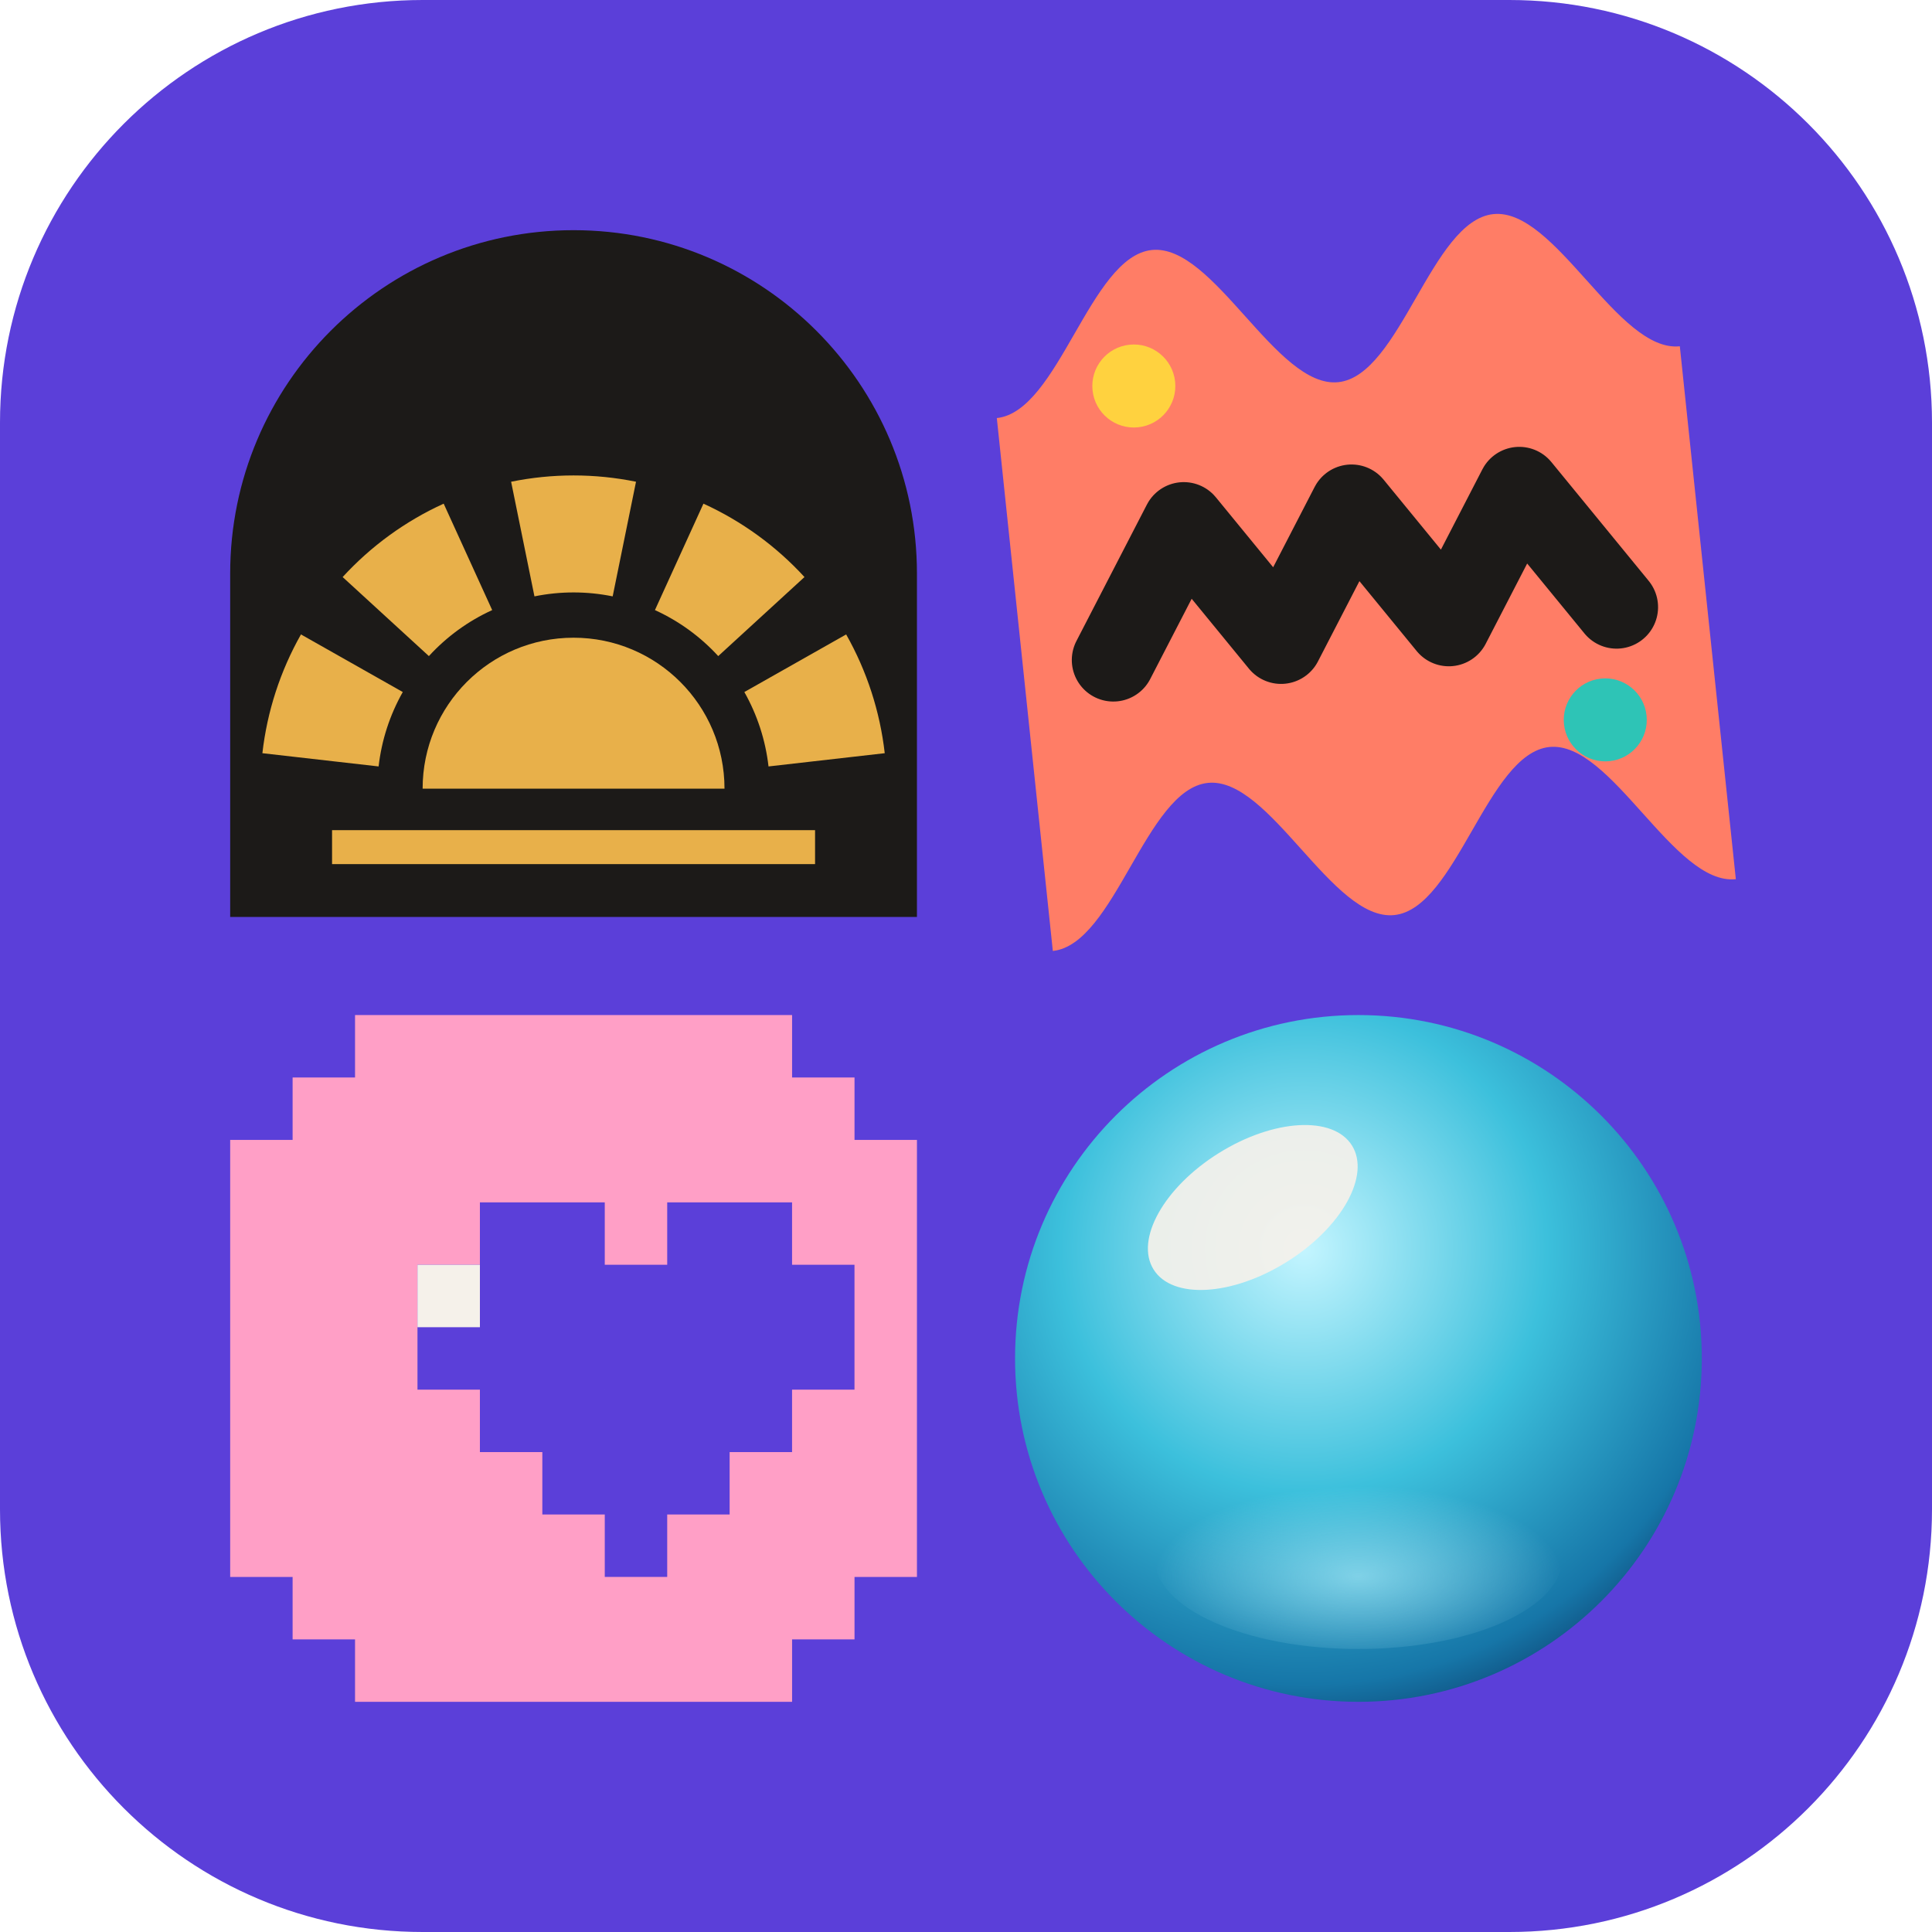
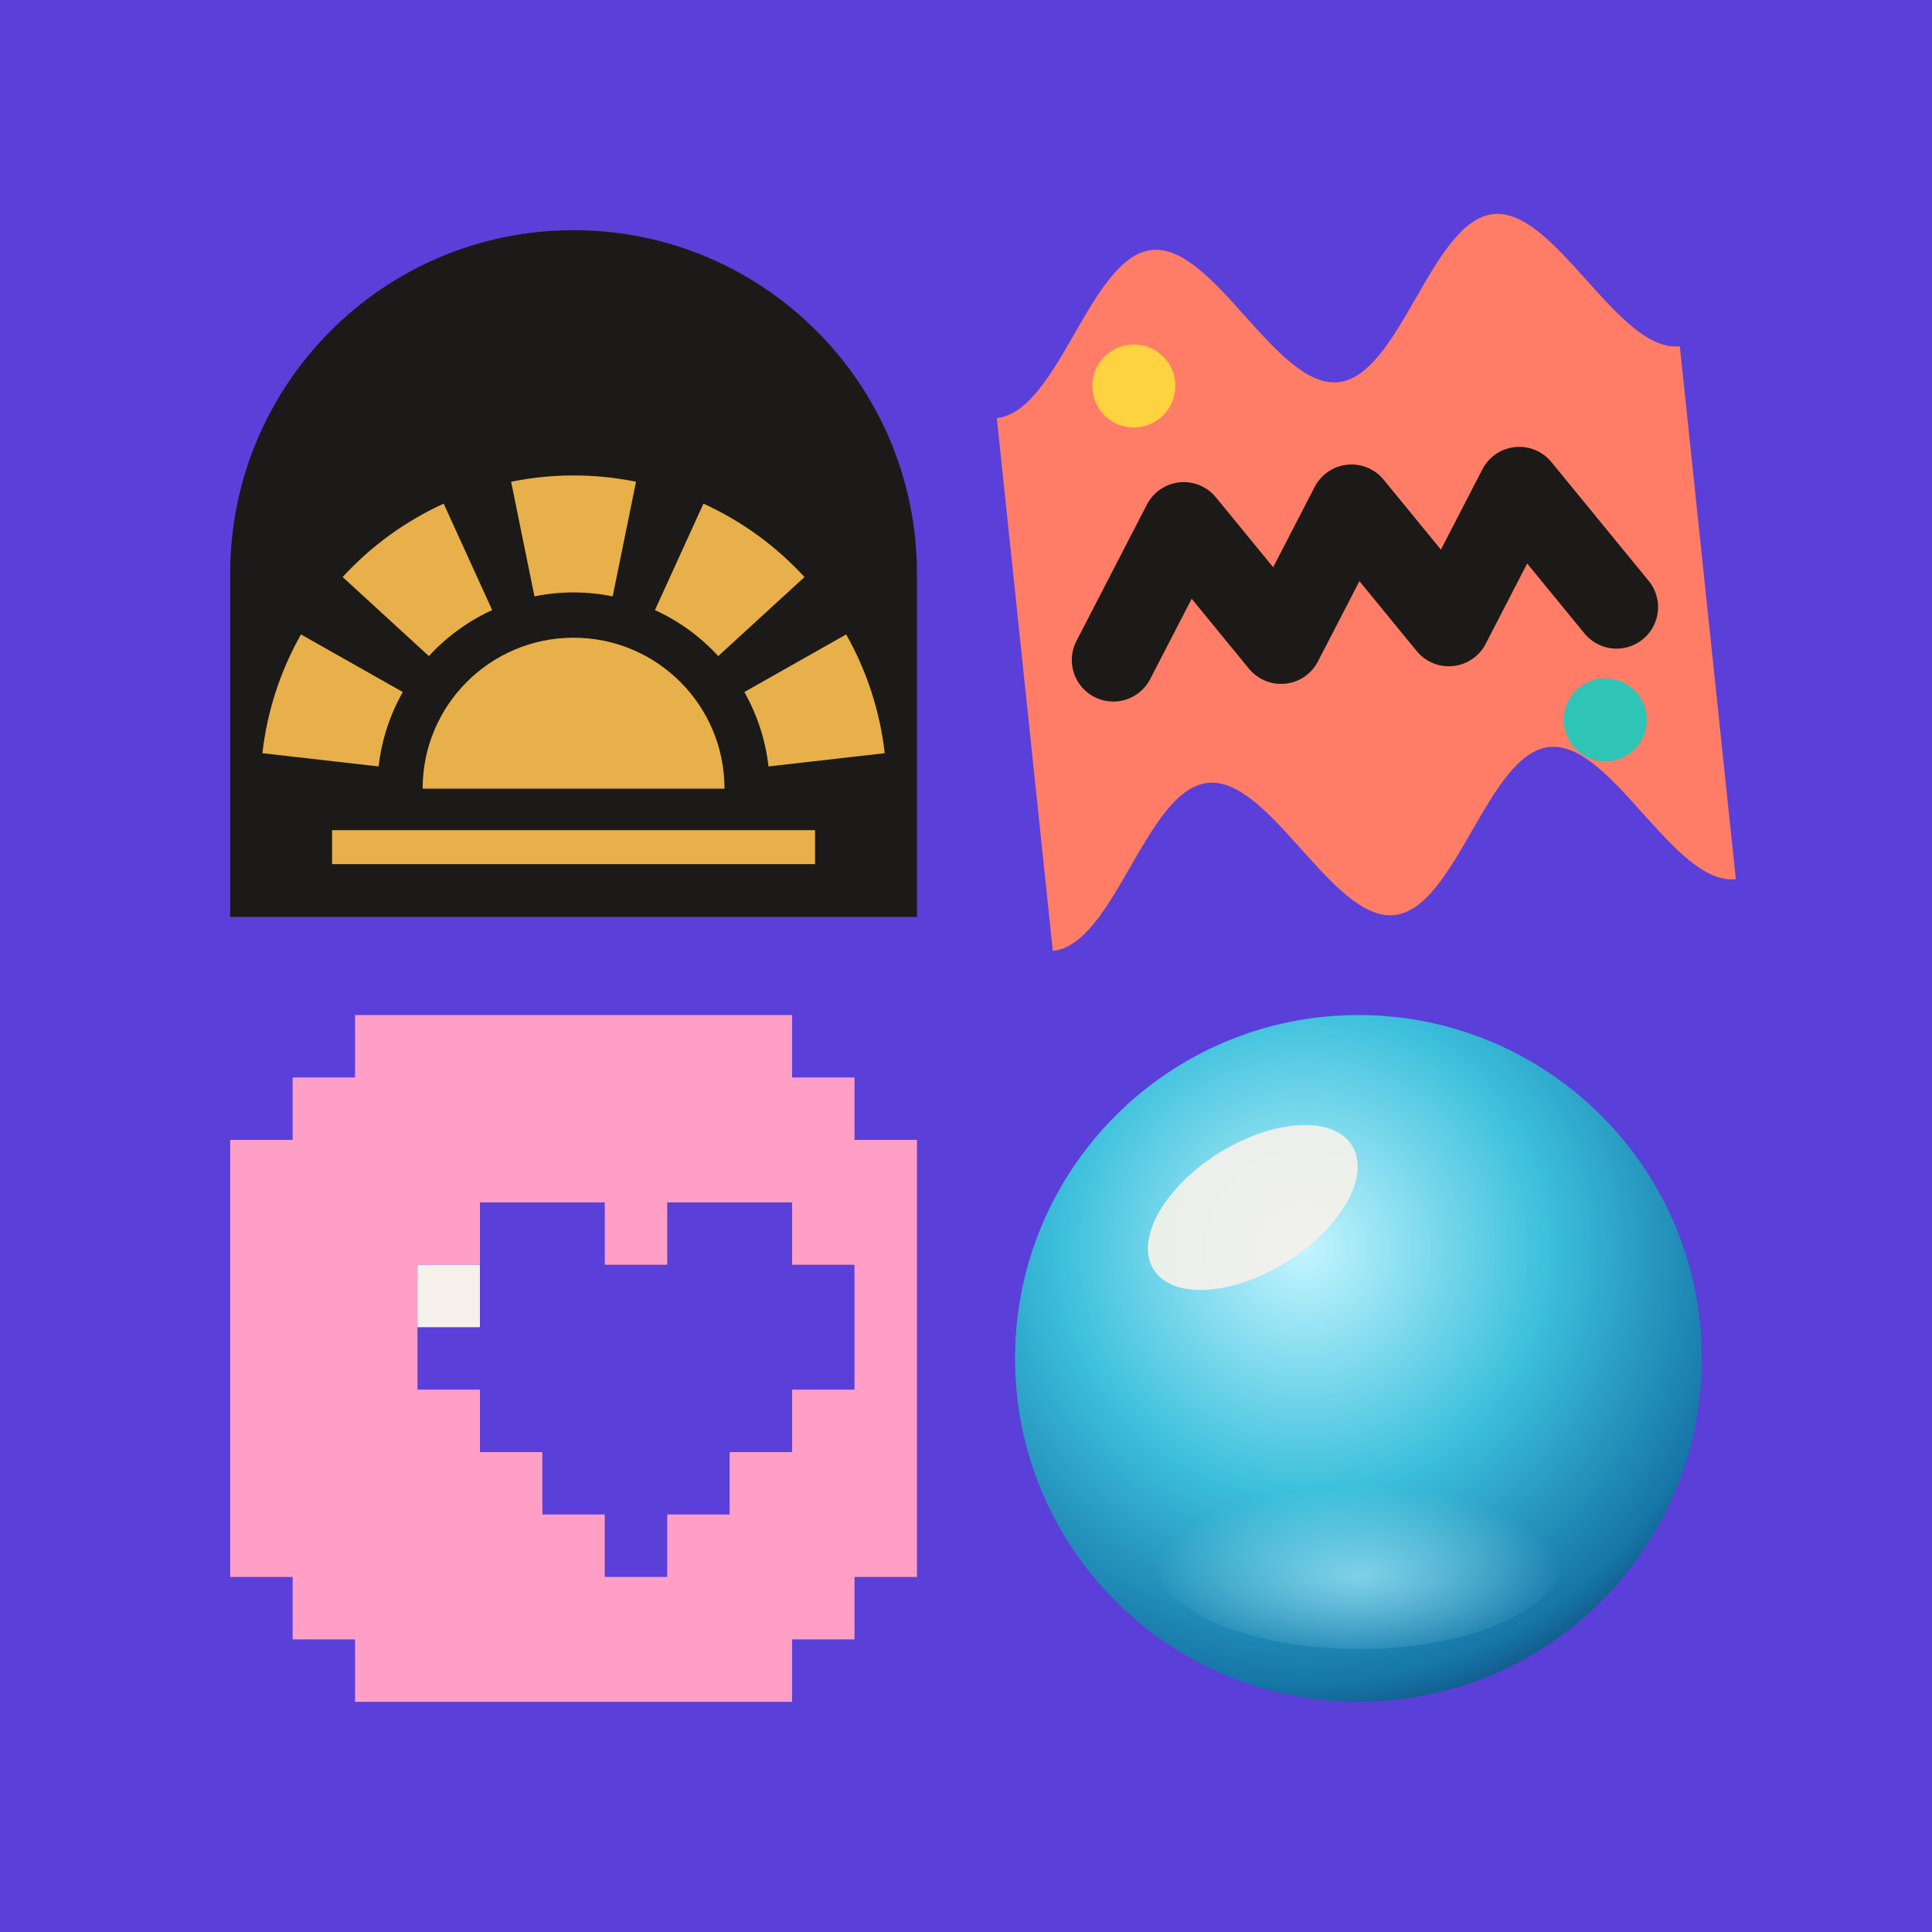
<svg xmlns="http://www.w3.org/2000/svg" viewBox="0 0 1024 1024">
  <defs>
    <radialGradient id="orb" cx="0.42" cy="0.34" r="0.74">
      <stop offset="0" stop-color="#c4f5ff" />
      <stop offset="0.48" stop-color="#3cc0dc" />
      <stop offset="0.86" stop-color="#1676a8" />
      <stop offset="1" stop-color="#0d3f6e" />
    </radialGradient>
    <radialGradient id="bounce" cx="0.5" cy="0.6" r="0.5">
      <stop offset="0" stop-color="#b8f4ff" stop-opacity="0.6" />
      <stop offset="1" stop-color="#b8f4ff" stop-opacity="0" />
    </radialGradient>
  </defs>
-   <rect width="1024" height="1024" rx="224" fill="#5b3fd9" />
+   <rect width="1024" height="1024" fill="#5b3fd9" />
  <path d="M122 486V304A182 182 0 0 1 486 304V486Z" fill="#1c1a18" />
  <path d="M468.93 399.21A166 166 0 0 0 448.48 336.26L394.52 366.79A104 104 0 0 1 407.33 406.23ZM426.39 305.85A166 166 0 0 0 372.84 266.95L347.13 323.36A104 104 0 0 1 380.68 347.74ZM337.1 255.33A166 166 0 0 0 270.9 255.33L283.27 316.09A104 104 0 0 1 324.73 316.09ZM235.16 266.95A166 166 0 0 0 181.61 305.85L227.32 347.74A104 104 0 0 1 260.87 323.36ZM159.52 336.26A166 166 0 0 0 139.07 399.21L200.67 406.23A104 104 0 0 1 213.48 366.79Z" fill="#e8b04a" />
  <path d="M224 418A80 80 0 0 1 384 418Z" fill="#e8b04a" />
  <rect x="176" y="440" width="256" height="18" fill="#e8b04a" />
  <g transform="rotate(-6 720 304)">
    <path d="M538 202C571.07 202 595.93 122 629 122C662.07 122 686.93 202 720 202C753.07 202 777.93 122 811 122C844.07 122 868.93 202 902 202V486C868.93 486 844.07 406 811 406C777.93 406 753.07 486 720 486C686.93 486 662.07 406 629 406C595.93 406 571.07 486 538 486Z" fill="#ff7d66" />
    <path d="M586 336L630.7 268L675.4 336L720.1 268L764.8 336L809.5 268L854.2 336" fill="none" stroke="#1c1a18" stroke-width="44" stroke-linecap="round" stroke-linejoin="round" stroke-miterlimit="10" />
    <circle cx="612" cy="192.69" r="22" fill="#ffd23f" />
    <circle cx="842" cy="394.8" r="22" fill="#2ec4b6" />
  </g>
  <path d="M188.18 538H419.82V571.09H452.91V604.18H486V835.82H452.91V868.91H419.82V902H188.18V868.91H155.09V835.82H122V604.18H155.09V571.09H188.18Z" fill="#ff9fc6" />
  <path d="M254.36 637.27h33.09v33.09h-33.09ZM287.45 637.27h33.09v33.09h-33.09ZM353.63 637.27h33.09v33.09h-33.09ZM386.72 637.27h33.09v33.09h-33.09ZM221.27 670.36h33.09v33.09h-33.09ZM254.36 670.36h33.09v33.09h-33.09ZM287.45 670.36h33.09v33.09h-33.09ZM320.54 670.36h33.09v33.09h-33.09ZM353.63 670.36h33.09v33.09h-33.09ZM386.72 670.36h33.09v33.09h-33.09ZM419.81 670.36h33.09v33.09h-33.09ZM221.27 703.45h33.09v33.09h-33.09ZM254.36 703.45h33.09v33.09h-33.09ZM287.45 703.45h33.09v33.09h-33.09ZM320.54 703.45h33.09v33.09h-33.09ZM353.63 703.45h33.09v33.09h-33.09ZM386.72 703.45h33.09v33.09h-33.09ZM419.81 703.45h33.09v33.09h-33.09ZM254.36 736.54h33.09v33.09h-33.09ZM287.45 736.54h33.09v33.09h-33.09ZM320.54 736.54h33.09v33.09h-33.09ZM353.63 736.54h33.09v33.09h-33.09ZM386.72 736.54h33.09v33.09h-33.09ZM287.45 769.63h33.09v33.09h-33.09ZM320.54 769.63h33.09v33.09h-33.09ZM353.63 769.63h33.09v33.09h-33.09ZM320.54 802.72h33.09v33.09h-33.09Z" fill="#5b3fd9" />
  <rect x="221.27" y="670.36" width="33.09" height="33.09" fill="#f5f1ea" />
  <circle cx="720" cy="720" r="182" fill="url(#orb)" />
  <ellipse cx="720" cy="826" rx="108" ry="48" fill="url(#bounce)" />
  <ellipse cx="664" cy="640" rx="62" ry="34" transform="rotate(-32 664 640)" fill="#f5f1ea" opacity="0.92" />
</svg>
